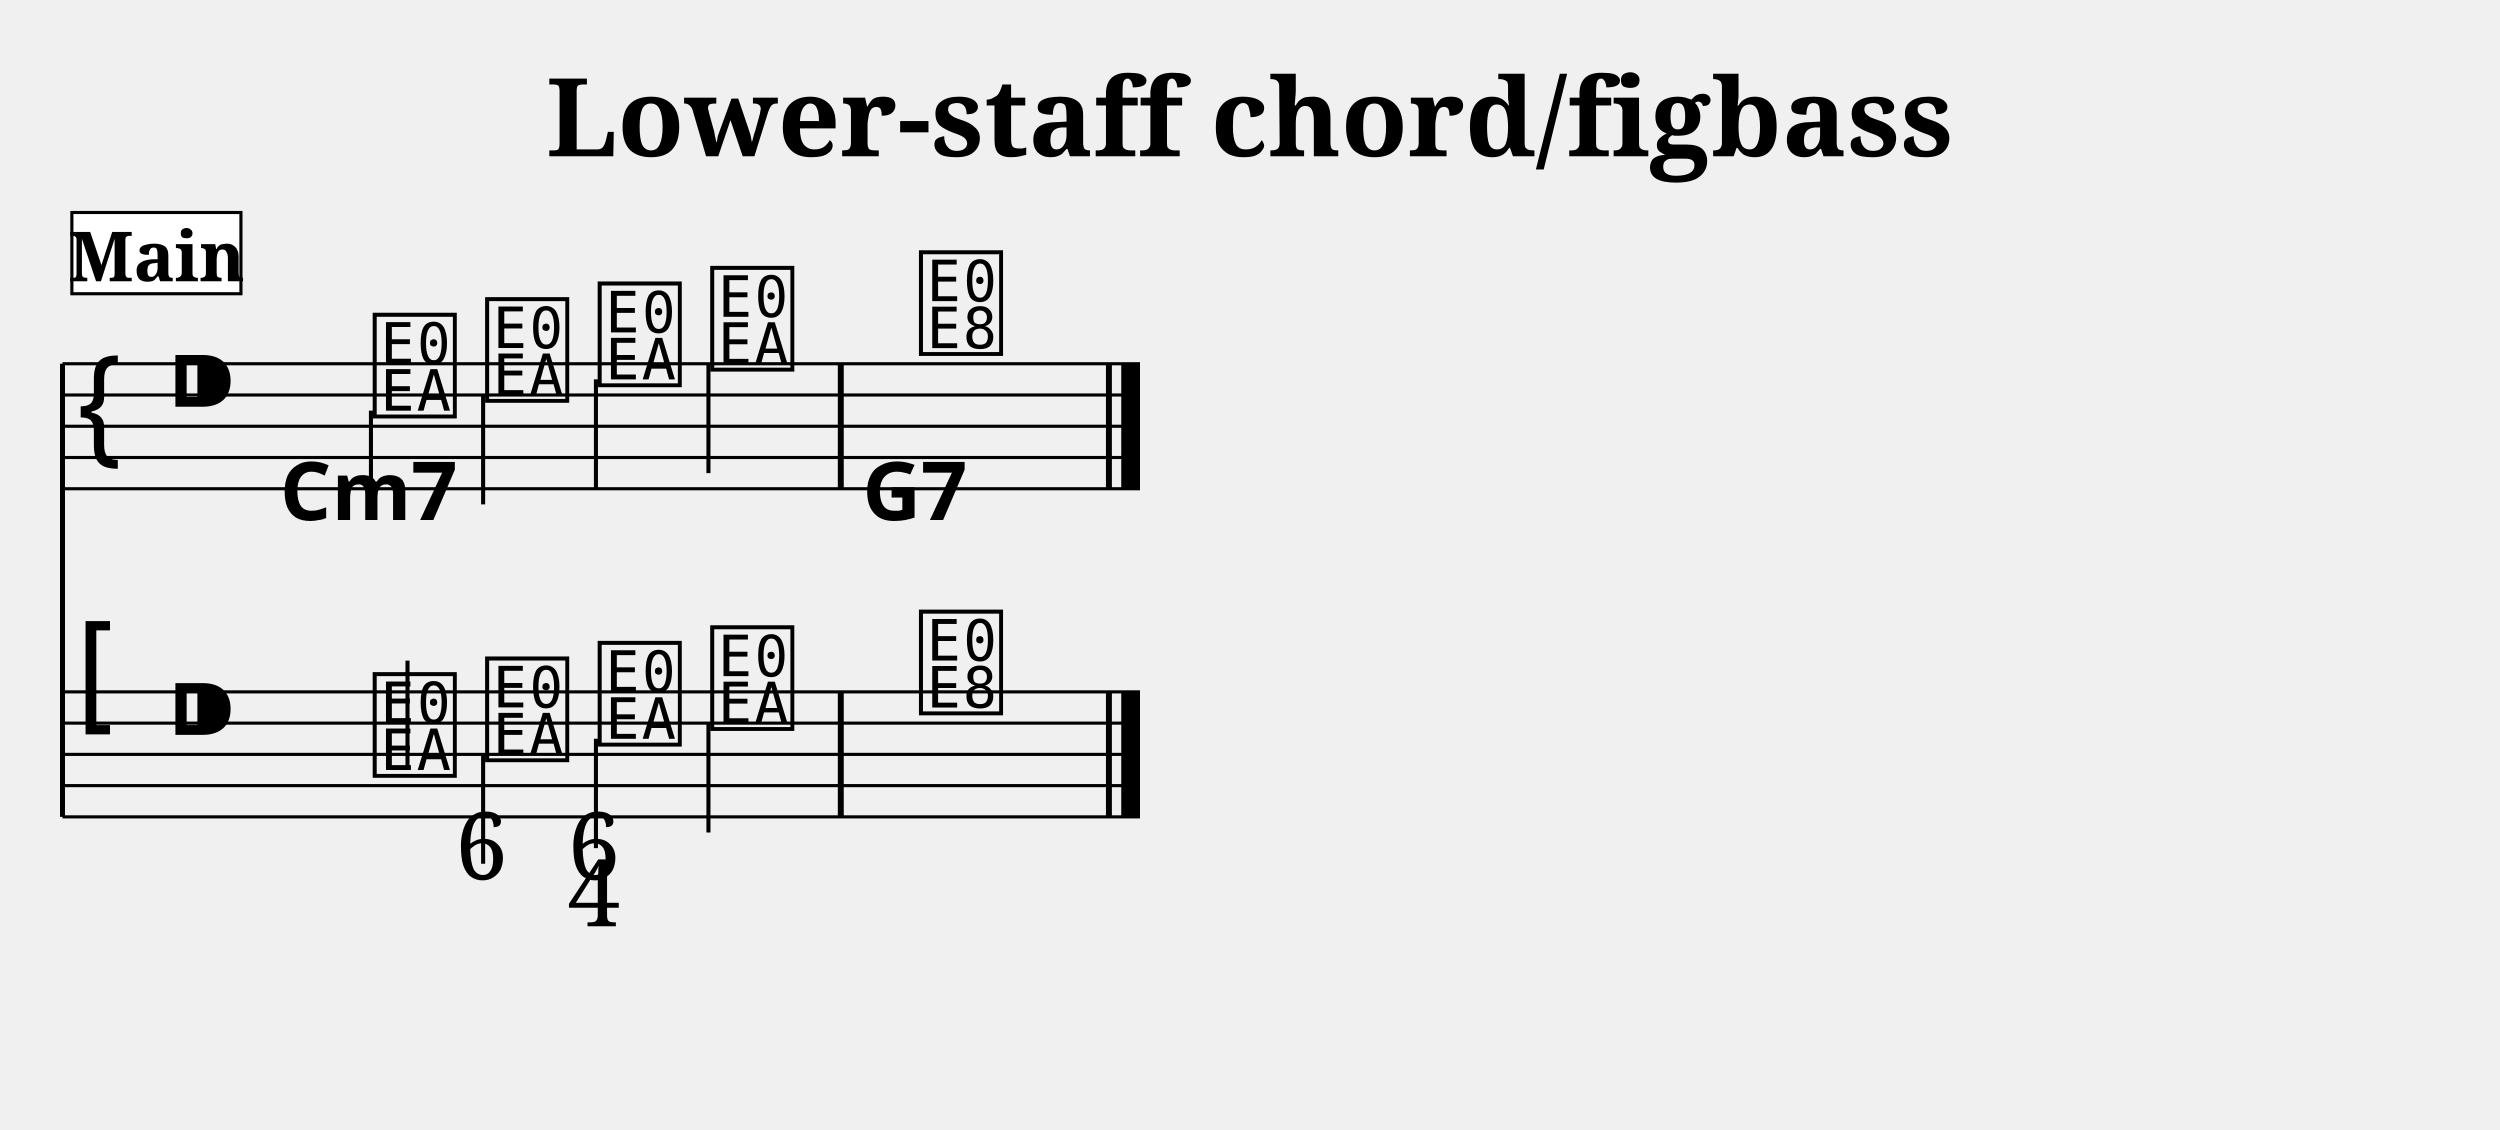
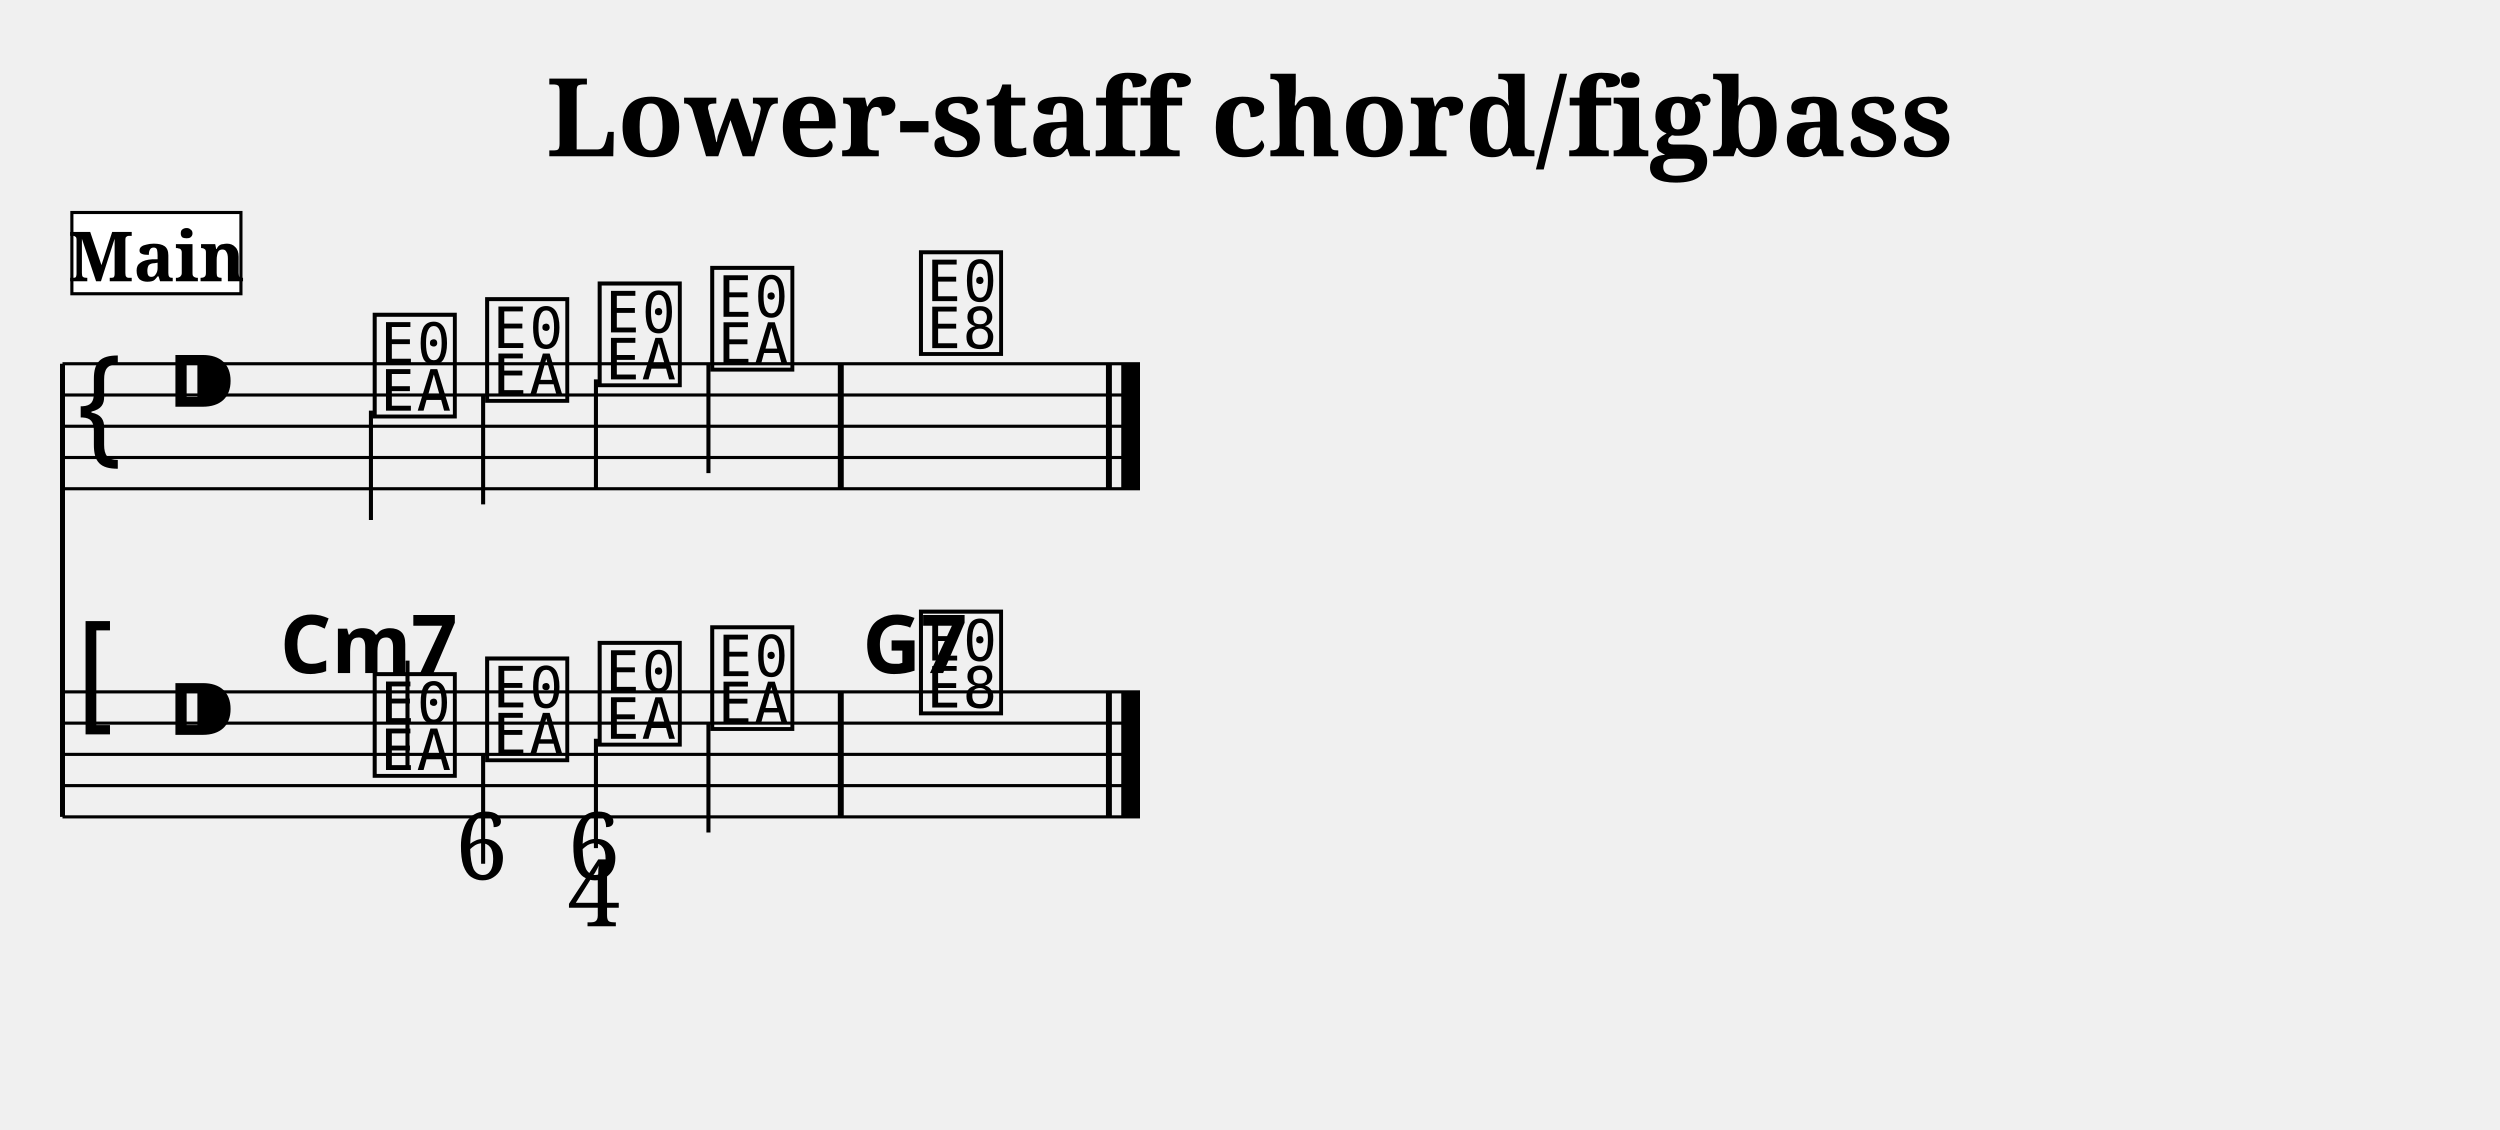
<svg xmlns="http://www.w3.org/2000/svg" width="800.0" height="361.4" viewBox="0 0 80.00 36.14">
  <style>
  @font-face { font-family: 'Emmentaler'; src: local('Emmentaler'); }
  .music { font-family: 'Emmentaler', serif; }
</style>
  <text x="40.00" y="5.00" font-size="3.49" font-family="serif" font-weight="bold" text-anchor="middle">Lower-staff chord/figbass</text>
  <g transform="translate(2.00,0.00) scale(1,1)">
    <line x1="0.00" y1="11.64" x2="0.00" y2="26.14" stroke="#000000" stroke-width="0.160" />
    <line x1="0.00" y1="11.64" x2="34.48" y2="11.64" stroke="#000000" stroke-width="0.100" />
    <line x1="0.00" y1="12.64" x2="34.48" y2="12.64" stroke="#000000" stroke-width="0.100" />
    <line x1="0.00" y1="13.64" x2="34.48" y2="13.64" stroke="#000000" stroke-width="0.100" />
    <line x1="0.00" y1="14.64" x2="34.48" y2="14.64" stroke="#000000" stroke-width="0.100" />
    <line x1="0.00" y1="15.64" x2="34.48" y2="15.64" stroke="#000000" stroke-width="0.100" />
    <text class="music" x="0.30" y="14.64" font-size="4.00"></text>
    <text class="music" x="3.30" y="13.64" font-size="4.00"></text>
    <text class="music" x="9.80" y="13.14" font-size="4.00" data-pos="403"></text>
    <line x1="9.87" y1="13.14" x2="9.87" y2="16.64" stroke="#000000" stroke-width="0.130" />
    <text class="music" x="13.40" y="12.64" font-size="4.00" data-pos="407"></text>
    <line x1="13.46" y1="12.64" x2="13.46" y2="16.14" stroke="#000000" stroke-width="0.130" />
    <text class="music" x="17.00" y="12.14" font-size="4.00" data-pos="409"></text>
    <line x1="17.07" y1="12.14" x2="17.07" y2="15.64" stroke="#000000" stroke-width="0.130" />
    <text class="music" x="20.60" y="11.64" font-size="4.00" data-pos="411"></text>
    <line x1="20.67" y1="11.64" x2="20.67" y2="15.14" stroke="#000000" stroke-width="0.130" />
    <text class="music" x="27.28" y="11.14" font-size="4.00" data-pos="415"></text>
    <rect x="24.81" y="11.64" width="0.19" height="4.00" fill="#000000" />
    <rect x="33.39" y="11.64" width="0.19" height="4.00" fill="#000000" />
    <rect x="33.88" y="11.64" width="0.60" height="4.00" fill="#000000" />
    <line x1="0.00" y1="22.14" x2="34.48" y2="22.14" stroke="#000000" stroke-width="0.100" />
    <line x1="0.00" y1="23.14" x2="34.48" y2="23.14" stroke="#000000" stroke-width="0.100" />
    <line x1="0.00" y1="24.14" x2="34.48" y2="24.14" stroke="#000000" stroke-width="0.100" />
    <line x1="0.00" y1="25.14" x2="34.48" y2="25.14" stroke="#000000" stroke-width="0.100" />
    <line x1="0.00" y1="26.14" x2="34.48" y2="26.14" stroke="#000000" stroke-width="0.100" />
    <text class="music" x="0.30" y="23.14" font-size="4.00"></text>
    <text class="music" x="3.30" y="24.14" font-size="4.00"></text>
    <text class="music" x="9.80" y="24.64" font-size="4.00" data-pos="430"></text>
    <line x1="11.04" y1="24.64" x2="11.04" y2="21.14" stroke="#000000" stroke-width="0.130" />
    <text class="music" x="13.40" y="24.14" font-size="4.00" data-pos="443"></text>
    <line x1="13.46" y1="24.14" x2="13.46" y2="27.64" stroke="#000000" stroke-width="0.130" />
    <text class="music" x="17.00" y="23.64" font-size="4.00" data-pos="451"></text>
    <line x1="17.07" y1="23.64" x2="17.07" y2="27.14" stroke="#000000" stroke-width="0.130" />
    <text class="music" x="20.60" y="23.14" font-size="4.00" data-pos="461"></text>
    <line x1="20.67" y1="23.14" x2="20.67" y2="26.64" stroke="#000000" stroke-width="0.130" />
    <text class="music" x="27.28" y="22.64" font-size="4.00" data-pos="465"></text>
    <rect x="24.81" y="22.14" width="0.19" height="4.00" fill="#000000" />
    <rect x="33.39" y="22.14" width="0.19" height="4.00" fill="#000000" />
    <rect x="33.88" y="22.14" width="0.60" height="4.00" fill="#000000" />
-     <text x="9.80" y="16.64" font-size="2.60" font-family="sans-serif" font-weight="bold" text-anchor="middle" fill="#000000" data-pos="432">Cm7</text>
-     <text x="27.28" y="16.64" font-size="2.60" font-family="sans-serif" font-weight="bold" text-anchor="middle" fill="#000000" data-pos="467">G7</text>
+     <text x="9.80" y="21.54" font-size="2.60" font-family="sans-serif" font-weight="bold" text-anchor="middle" fill="#000000" data-pos="432">Cm7</text>
+     <text x="27.28" y="21.54" font-size="2.60" font-family="sans-serif" font-weight="bold" text-anchor="middle" fill="#000000" data-pos="467">G7</text>
    <text x="13.40" y="28.14" font-size="3.00" font-family="serif" text-anchor="middle" fill="#000000" data-pos="444">6</text>
    <text x="17.00" y="28.14" font-size="3.00" font-family="serif" text-anchor="middle" fill="#000000" data-pos="452">6</text>
    <text x="17.00" y="29.64" font-size="3.00" font-family="serif" text-anchor="middle" fill="#000000" data-pos="452">4</text>
    <rect x="0.30" y="6.80" width="5.41" height="2.60" fill="#FFFFFF" stroke="#000000" stroke-width="0.100" data-pos="0" />
    <text x="3.01" y="9.00" font-size="2.20" font-family="serif" font-weight="bold" text-anchor="middle" fill="#000000" data-pos="0">Main</text>
  </g>
</svg>
